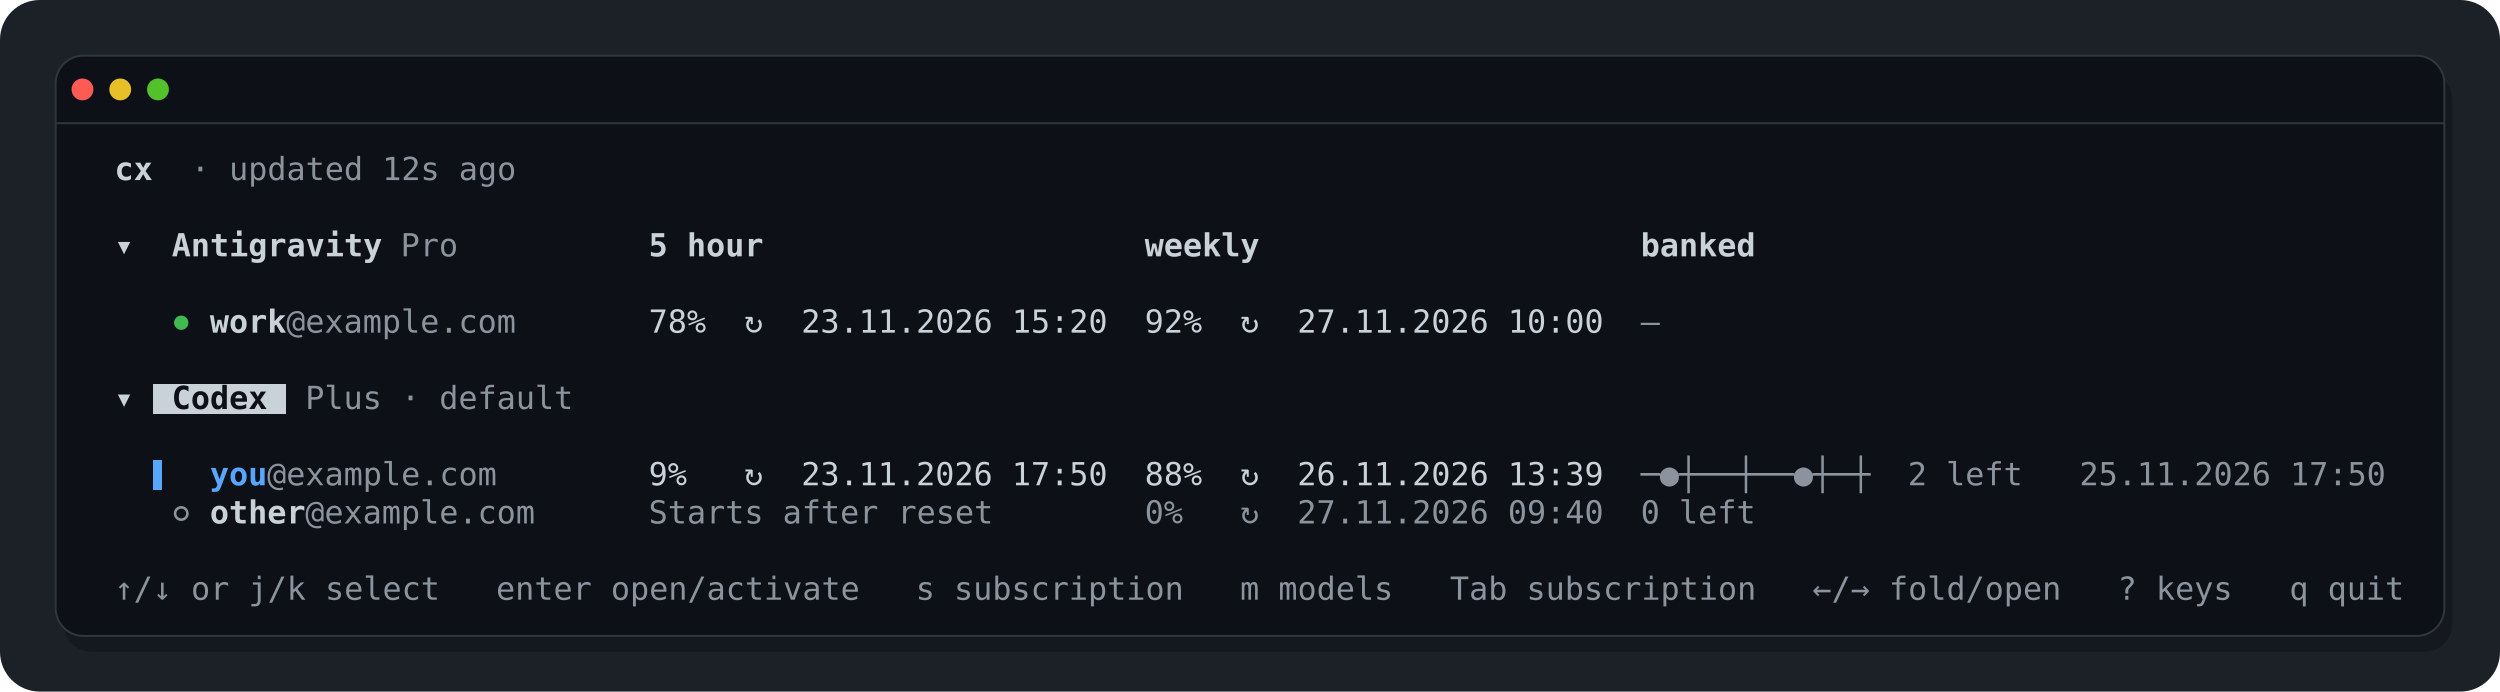
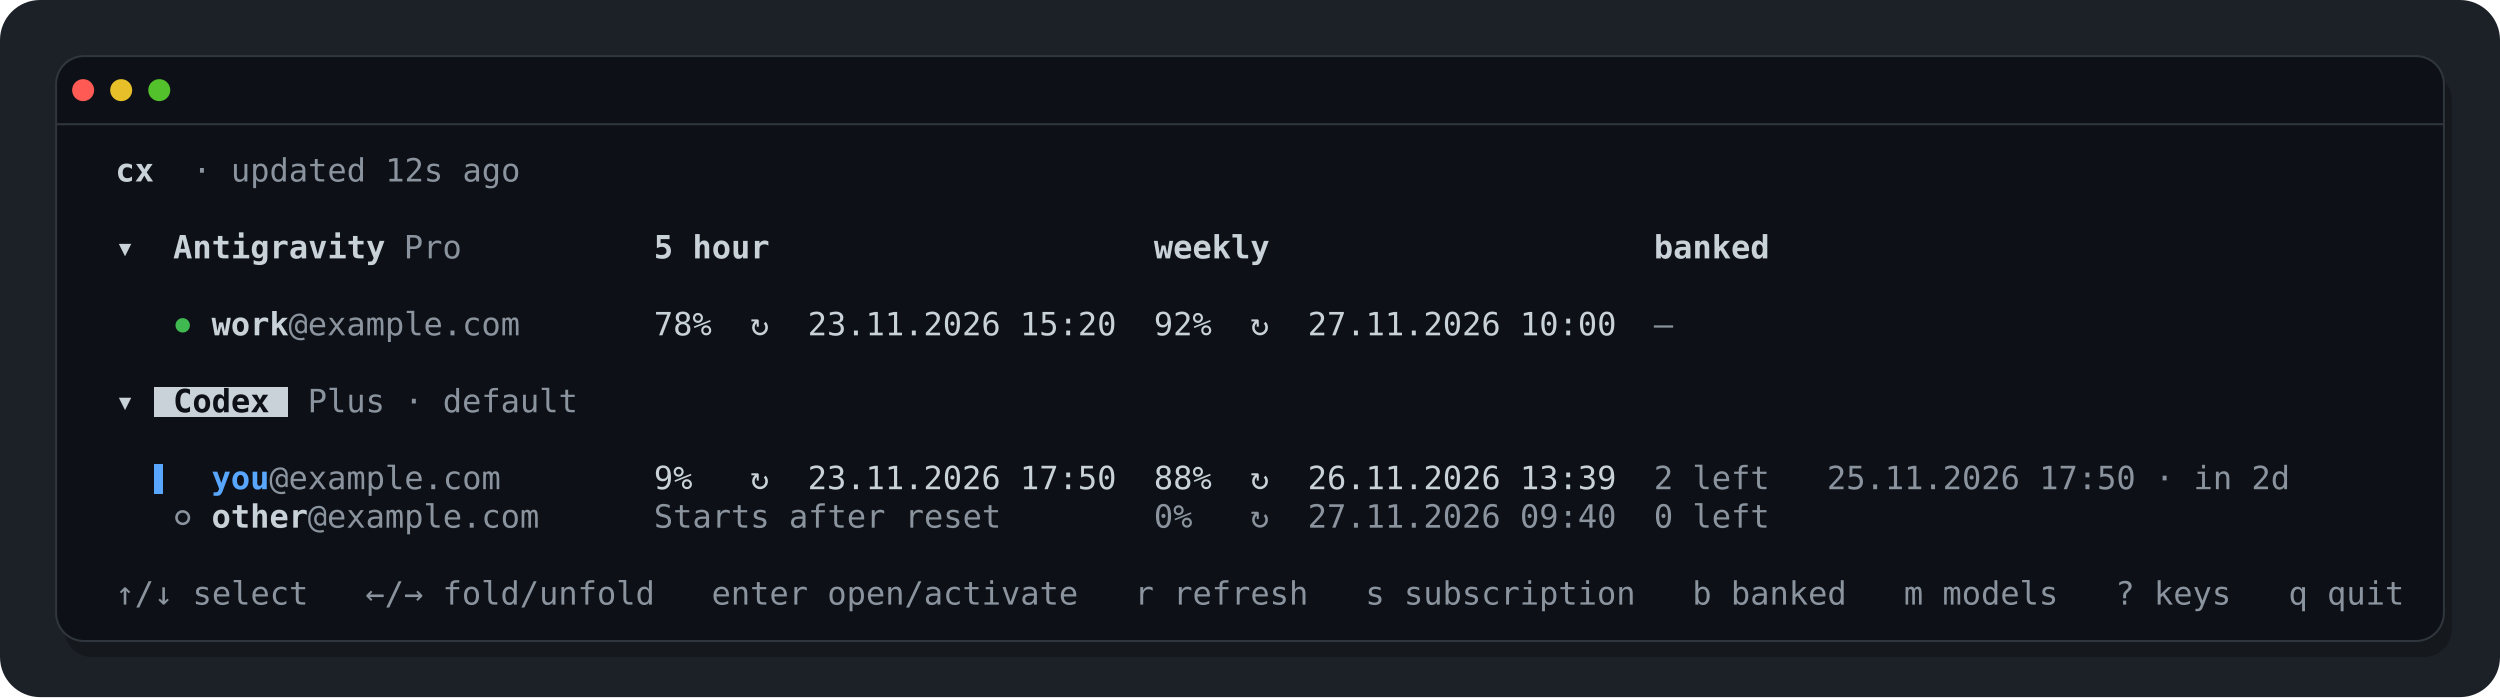
- <svg xmlns="http://www.w3.org/2000/svg" width="1258" height="348" viewBox="0 0 1258 348" role="img" aria-label="cx dashboard with aligned quota columns for Antigravity and Codex" font-family="'JetBrains Mono','JetBrainsMono Nerd Font','SF Mono',SFMono-Regular,ui-monospace,Menlo,Consolas,'DejaVu Sans Mono','Liberation Mono',monospace" font-size="16px" fill="#c9d1d9" style="font-variant-ligatures:none">
+ <svg xmlns="http://www.w3.org/2000/svg" width="1248" height="348" viewBox="0 0 1248 348" role="img" aria-label="cx dashboard with aligned quota columns for Antigravity and Codex" font-family="'JetBrains Mono','JetBrainsMono Nerd Font','SF Mono',SFMono-Regular,ui-monospace,Menlo,Consolas,'DejaVu Sans Mono','Liberation Mono',monospace" font-size="16px" fill="#c9d1d9" style="font-variant-ligatures:none">
  <defs>
    <clipPath id="card">
-       <rect x="0" y="0" width="1202" height="292" rx="14" />
+       <rect x="0" y="0" width="1192" height="292" rx="14" />
    </clipPath>
  </defs>
-   <rect width="1258" height="348" rx="20" fill="#1c2128" />
-   <rect x="32" y="36" width="1202" height="292" rx="14" fill="#000000" opacity="0.24" />
+   <rect width="1248" height="348" rx="20" fill="#1c2128" />
+   <rect x="32" y="36" width="1192" height="292" rx="14" fill="#000000" opacity="0.24" />
  <g transform="translate(28 28)">
-     <rect x="0" y="0" width="1202" height="292" rx="14" fill="#0d1117" stroke="#30363d" stroke-width="1" />
+     <rect x="0" y="0" width="1192" height="292" rx="14" fill="#0d1117" stroke="#30363d" stroke-width="1" />
    <g clip-path="url(#card)">
-       <line x1="0" y1="34" x2="1202" y2="34" stroke="#30363d" stroke-width="1" />
+       <line x1="0" y1="34" x2="1192" y2="34" stroke="#30363d" stroke-width="1" />
      <circle cx="13.5" cy="17" r="5.5" fill="#ff5a54" />
      <circle cx="32.5" cy="17" r="5.5" fill="#e6bf29" />
      <circle cx="51.5" cy="17" r="5.5" fill="#52c12b" />
      <text x="29.6" y="62.6" textLength="19.2" font-weight="600">cx</text>
      <text x="68" y="62.6" textLength="163.2" fill="#8b949e">· updated 12s ago</text>
      <text x="29.6" y="101" textLength="9.6">▾</text>
      <text x="58.4" y="101" textLength="105.6" font-weight="600">Antigravity</text>
      <text x="173.6" y="101" textLength="28.8" fill="#8b949e">Pro</text>
      <text x="298.4" y="101" textLength="57.6" font-weight="600">5 hour</text>
      <text x="548" y="101" textLength="57.6" font-weight="600">weekly</text>
      <text x="797.6" y="101" textLength="57.6" font-weight="600">banked</text>
      <circle cx="63.2" cy="134.4" r="3.6" fill="#3fb950" />
      <text x="77.6" y="139.4" textLength="38.4" font-weight="600">work</text>
      <text x="116" y="139.4" textLength="115.2" fill="#8b949e">@example.com</text>
      <text x="298.4" y="139.4" textLength="28.8">78%</text>
      <text x="346.4" y="139.4" textLength="9.6">↻</text>
      <text x="375.2" y="139.4" textLength="153.6">23.11.2026 15:20</text>
      <text x="548" y="139.4" textLength="28.8">92%</text>
      <text x="596" y="139.4" textLength="9.6">↻</text>
      <text x="624.8" y="139.4" textLength="153.6">27.11.2026 10:00</text>
      <text x="797.6" y="139.4" textLength="9.6" fill="#8b949e">—</text>
      <text x="29.6" y="177.8" textLength="9.6">▾</text>
      <rect x="48.8" y="165.2" width="67.2" height="15.2" fill="#c9d1d9" shape-rendering="crispEdges" />
      <text x="58.4" y="177.8" textLength="48" fill="#0d1117" font-weight="600">Codex</text>
      <text x="125.6" y="177.8" textLength="134.4" fill="#8b949e">Plus · default</text>
      <rect x="48.8" y="203.6" width="4.8" height="15.2" fill="#58a6ff" shape-rendering="crispEdges" />
      <text x="77.6" y="216.2" textLength="28.8" fill="#58a6ff" font-weight="600">you</text>
      <text x="106.4" y="216.2" textLength="115.2" fill="#8b949e">@example.com</text>
      <text x="298.4" y="216.2" textLength="19.2">9%</text>
      <text x="346.4" y="216.2" textLength="9.6">↻</text>
      <text x="375.2" y="216.2" textLength="153.6">23.11.2026 17:50</text>
      <text x="548" y="216.2" textLength="28.8">88%</text>
      <text x="596" y="216.2" textLength="9.6">↻</text>
      <text x="624.8" y="216.2" textLength="153.6">26.11.2026 13:39</text>
-       <text x="797.6" y="216.2" textLength="115.2" fill="#8b949e">─●┼──┼──●┼─┼</text>
-       <text x="932" y="216.2" textLength="57.6" fill="#8b949e">2 left</text>
-       <text x="1018.4" y="216.2" textLength="153.6" fill="#8b949e">25.11.2026 17:50</text>
+       <text x="797.6" y="216.2" textLength="57.6" fill="#8b949e">2 left</text>
+       <text x="884" y="216.2" textLength="230.4" fill="#8b949e">25.11.2026 17:50 · in 2d</text>
      <circle cx="63.2" cy="230.4" r="3.1" fill="none" stroke="#8b949e" stroke-width="1.3" />
      <text x="77.6" y="235.4" textLength="48" font-weight="600">other</text>
      <text x="125.6" y="235.4" textLength="115.2" fill="#8b949e">@example.com</text>
      <text x="298.4" y="235.4" textLength="172.8" fill="#8b949e">Starts after reset</text>
      <text x="548" y="235.4" textLength="19.2" fill="#8b949e">0%</text>
      <text x="596" y="235.4" textLength="9.6" fill="#8b949e">↻</text>
      <text x="624.8" y="235.4" textLength="153.6" fill="#8b949e">27.11.2026 09:40</text>
      <text x="797.6" y="235.4" textLength="57.6" fill="#8b949e">0 left</text>
-       <text x="29.6" y="273.8" textLength="163.2" fill="#8b949e">↑/↓ or j/k select</text>
-       <text x="221.6" y="273.8" textLength="182.4" fill="#8b949e">enter open/activate</text>
-       <text x="432.8" y="273.8" textLength="134.4" fill="#8b949e">s subscription</text>
-       <text x="596" y="273.8" textLength="76.8" fill="#8b949e">m models</text>
-       <text x="701.6" y="273.8" textLength="153.6" fill="#8b949e">Tab subscription</text>
-       <text x="884" y="273.8" textLength="124.8" fill="#8b949e">←/→ fold/open</text>
-       <text x="1037.6" y="273.8" textLength="57.6" fill="#8b949e">? keys</text>
-       <text x="1124" y="273.8" textLength="57.6" fill="#8b949e">q quit</text>
+       <text x="29.6" y="273.8" textLength="96" fill="#8b949e">↑/↓ select</text>
+       <text x="154.4" y="273.8" textLength="144" fill="#8b949e">←/→ fold/unfold</text>
+       <text x="327.2" y="273.8" textLength="182.4" fill="#8b949e">enter open/activate</text>
+       <text x="538.4" y="273.8" textLength="86.4" fill="#8b949e">r refresh</text>
+       <text x="653.6" y="273.8" textLength="134.4" fill="#8b949e">s subscription</text>
+       <text x="816.8" y="273.8" textLength="76.8" fill="#8b949e">b banked</text>
+       <text x="922.4" y="273.8" textLength="76.8" fill="#8b949e">m models</text>
+       <text x="1028" y="273.8" textLength="57.6" fill="#8b949e">? keys</text>
+       <text x="1114.4" y="273.8" textLength="57.6" fill="#8b949e">q quit</text>
    </g>
  </g>
</svg>
